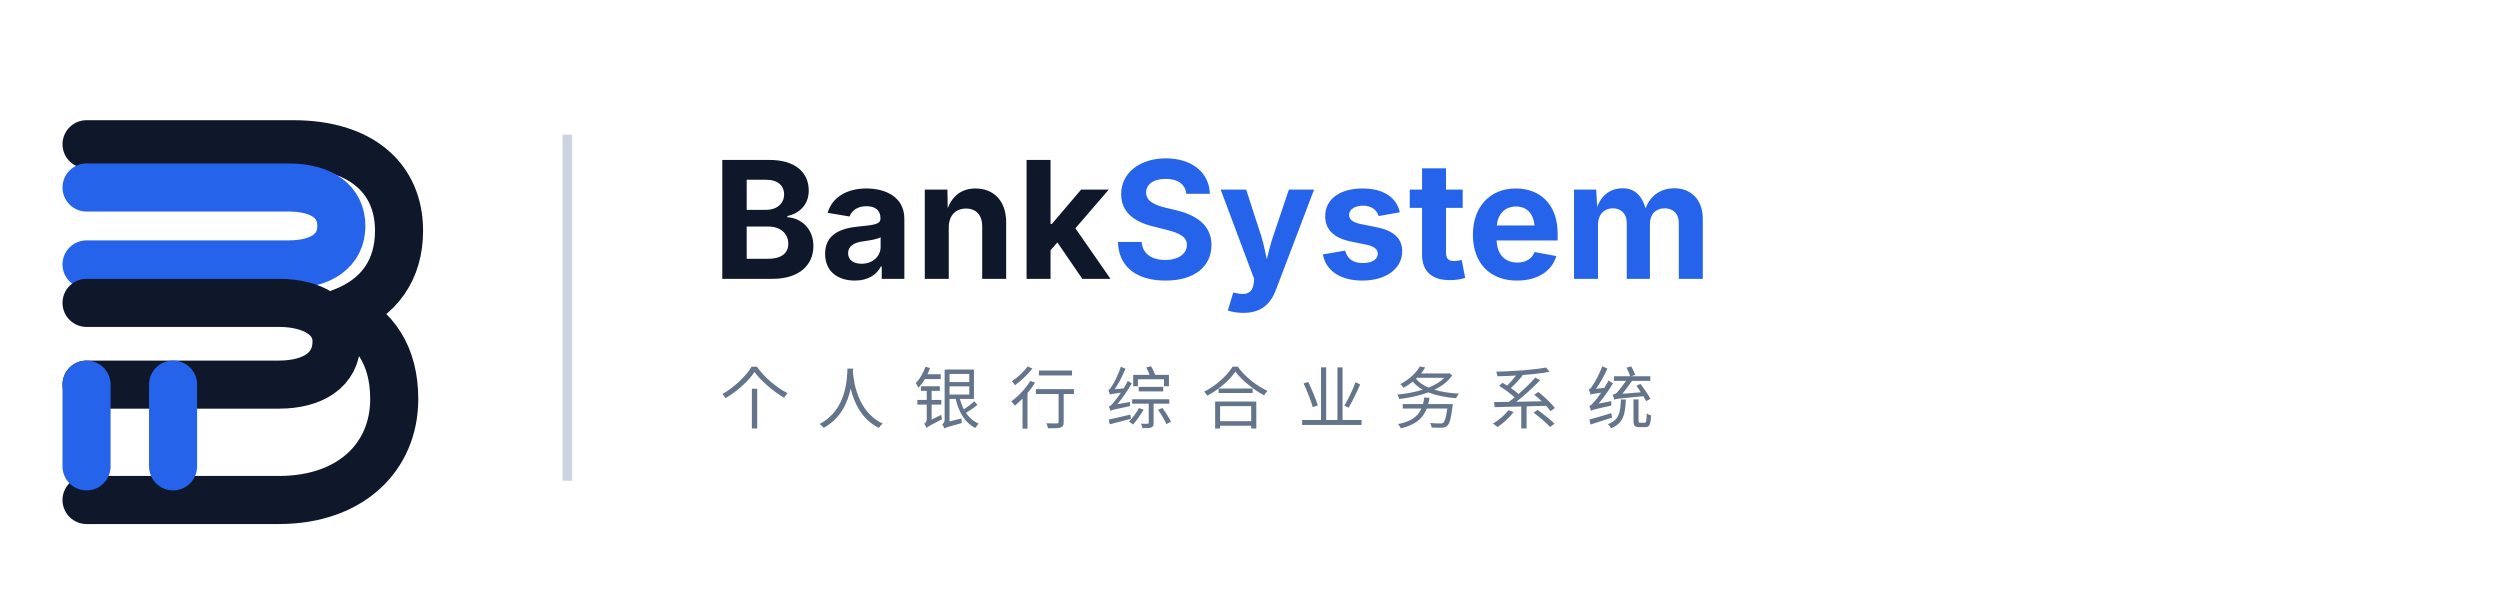
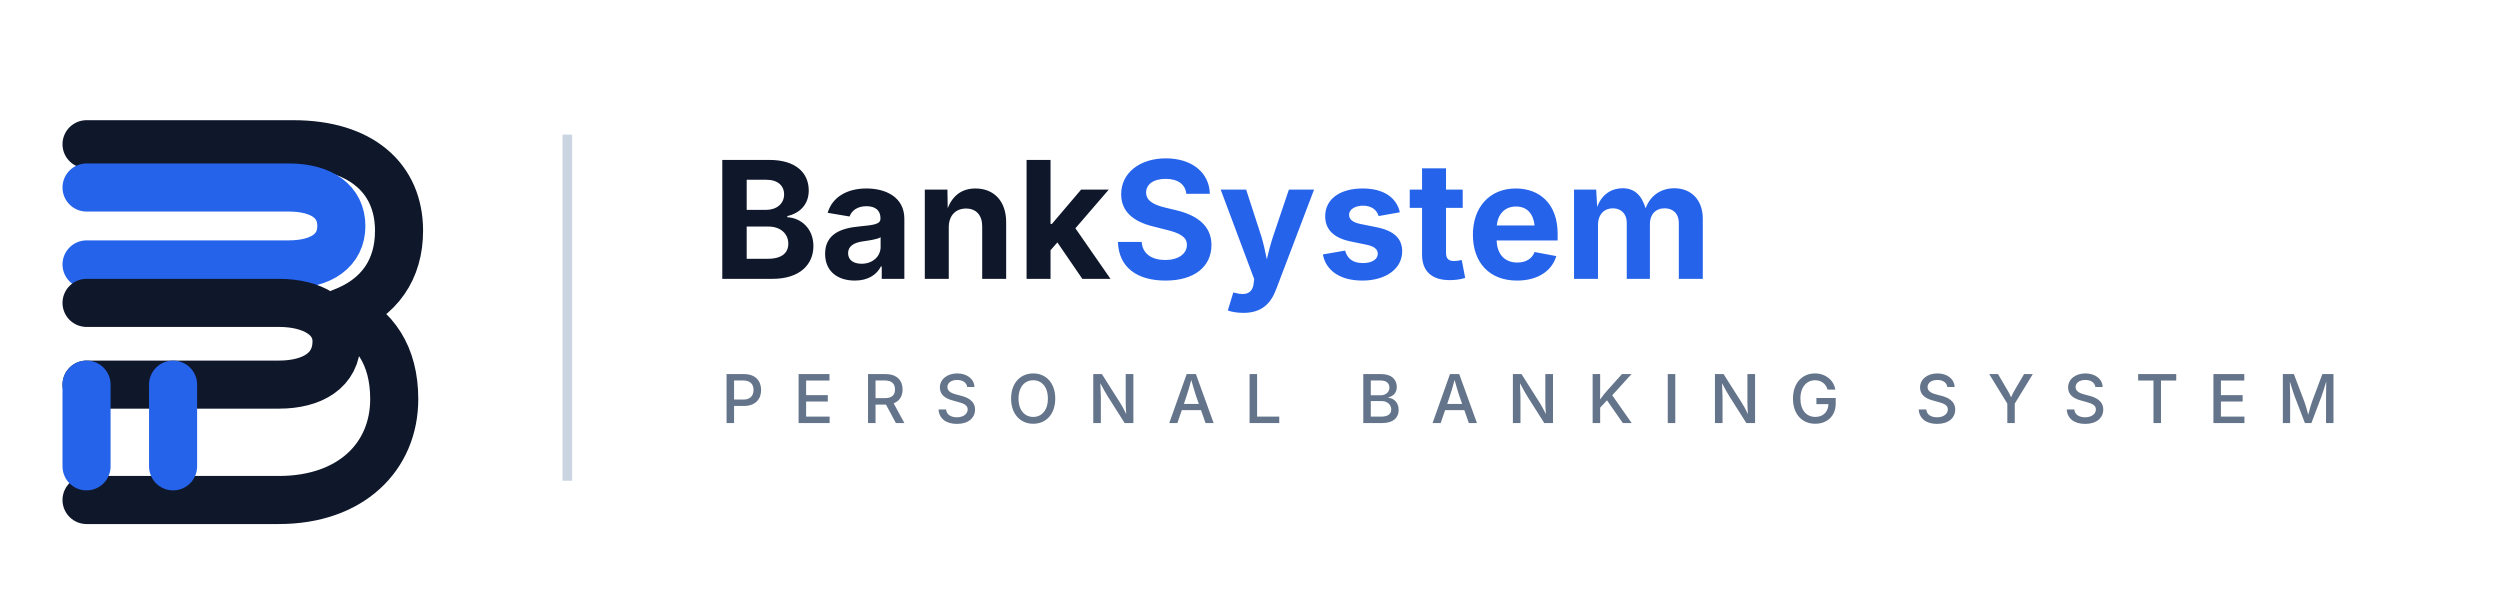
<svg xmlns="http://www.w3.org/2000/svg" width="520" height="128" viewBox="0 0 520 128" fill="none">
  <g transform="translate(0,0) scale(1)">
    <path d="M18 30h43c14 0 22 7 22 18 0 8-4 14-12 17 7 3 11 9 11 18 0 12-9 21-24 21H18" stroke="#0F172A" stroke-width="10" stroke-linecap="round" stroke-linejoin="round" />
    <path d="M18 55h42c7 0 11-3 11-8s-4-8-11-8H18" stroke="#2563EB" stroke-width="10" stroke-linecap="round" stroke-linejoin="round" />
    <path d="M18 80h40c7 0 12-3 12-9 0-5-5-8-12-8H18" stroke="#0F172A" stroke-width="10" stroke-linecap="round" stroke-linejoin="round" />
    <path d="M18 80v17" stroke="#2563EB" stroke-width="10" stroke-linecap="round" />
    <path d="M36 80v17" stroke="#2563EB" stroke-width="10" stroke-linecap="round" />
  </g>
  <path d="M118 28v72" stroke="#CBD5E1" stroke-width="2" />
  <text x="148" y="58" font-family="Inter, Arial, sans-serif" font-size="34" font-weight="750" fill="#0F172A">Bank<tspan fill="#2563EB">System</tspan>
  </text>
-   <text x="150" y="88" font-family="Inter, PingFang SC, Microsoft YaHei, sans-serif" font-size="14" font-weight="500" letter-spacing="6" fill="#64748B">个人银行综合业务系统</text>
+   <text x="150" y="88" font-family="Inter, PingFang SC, Microsoft YaHei, sans-serif" font-size="14" font-weight="500" letter-spacing="6" fill="#64748B">PERSONAL BANKING SYSTEM</text>
</svg>
